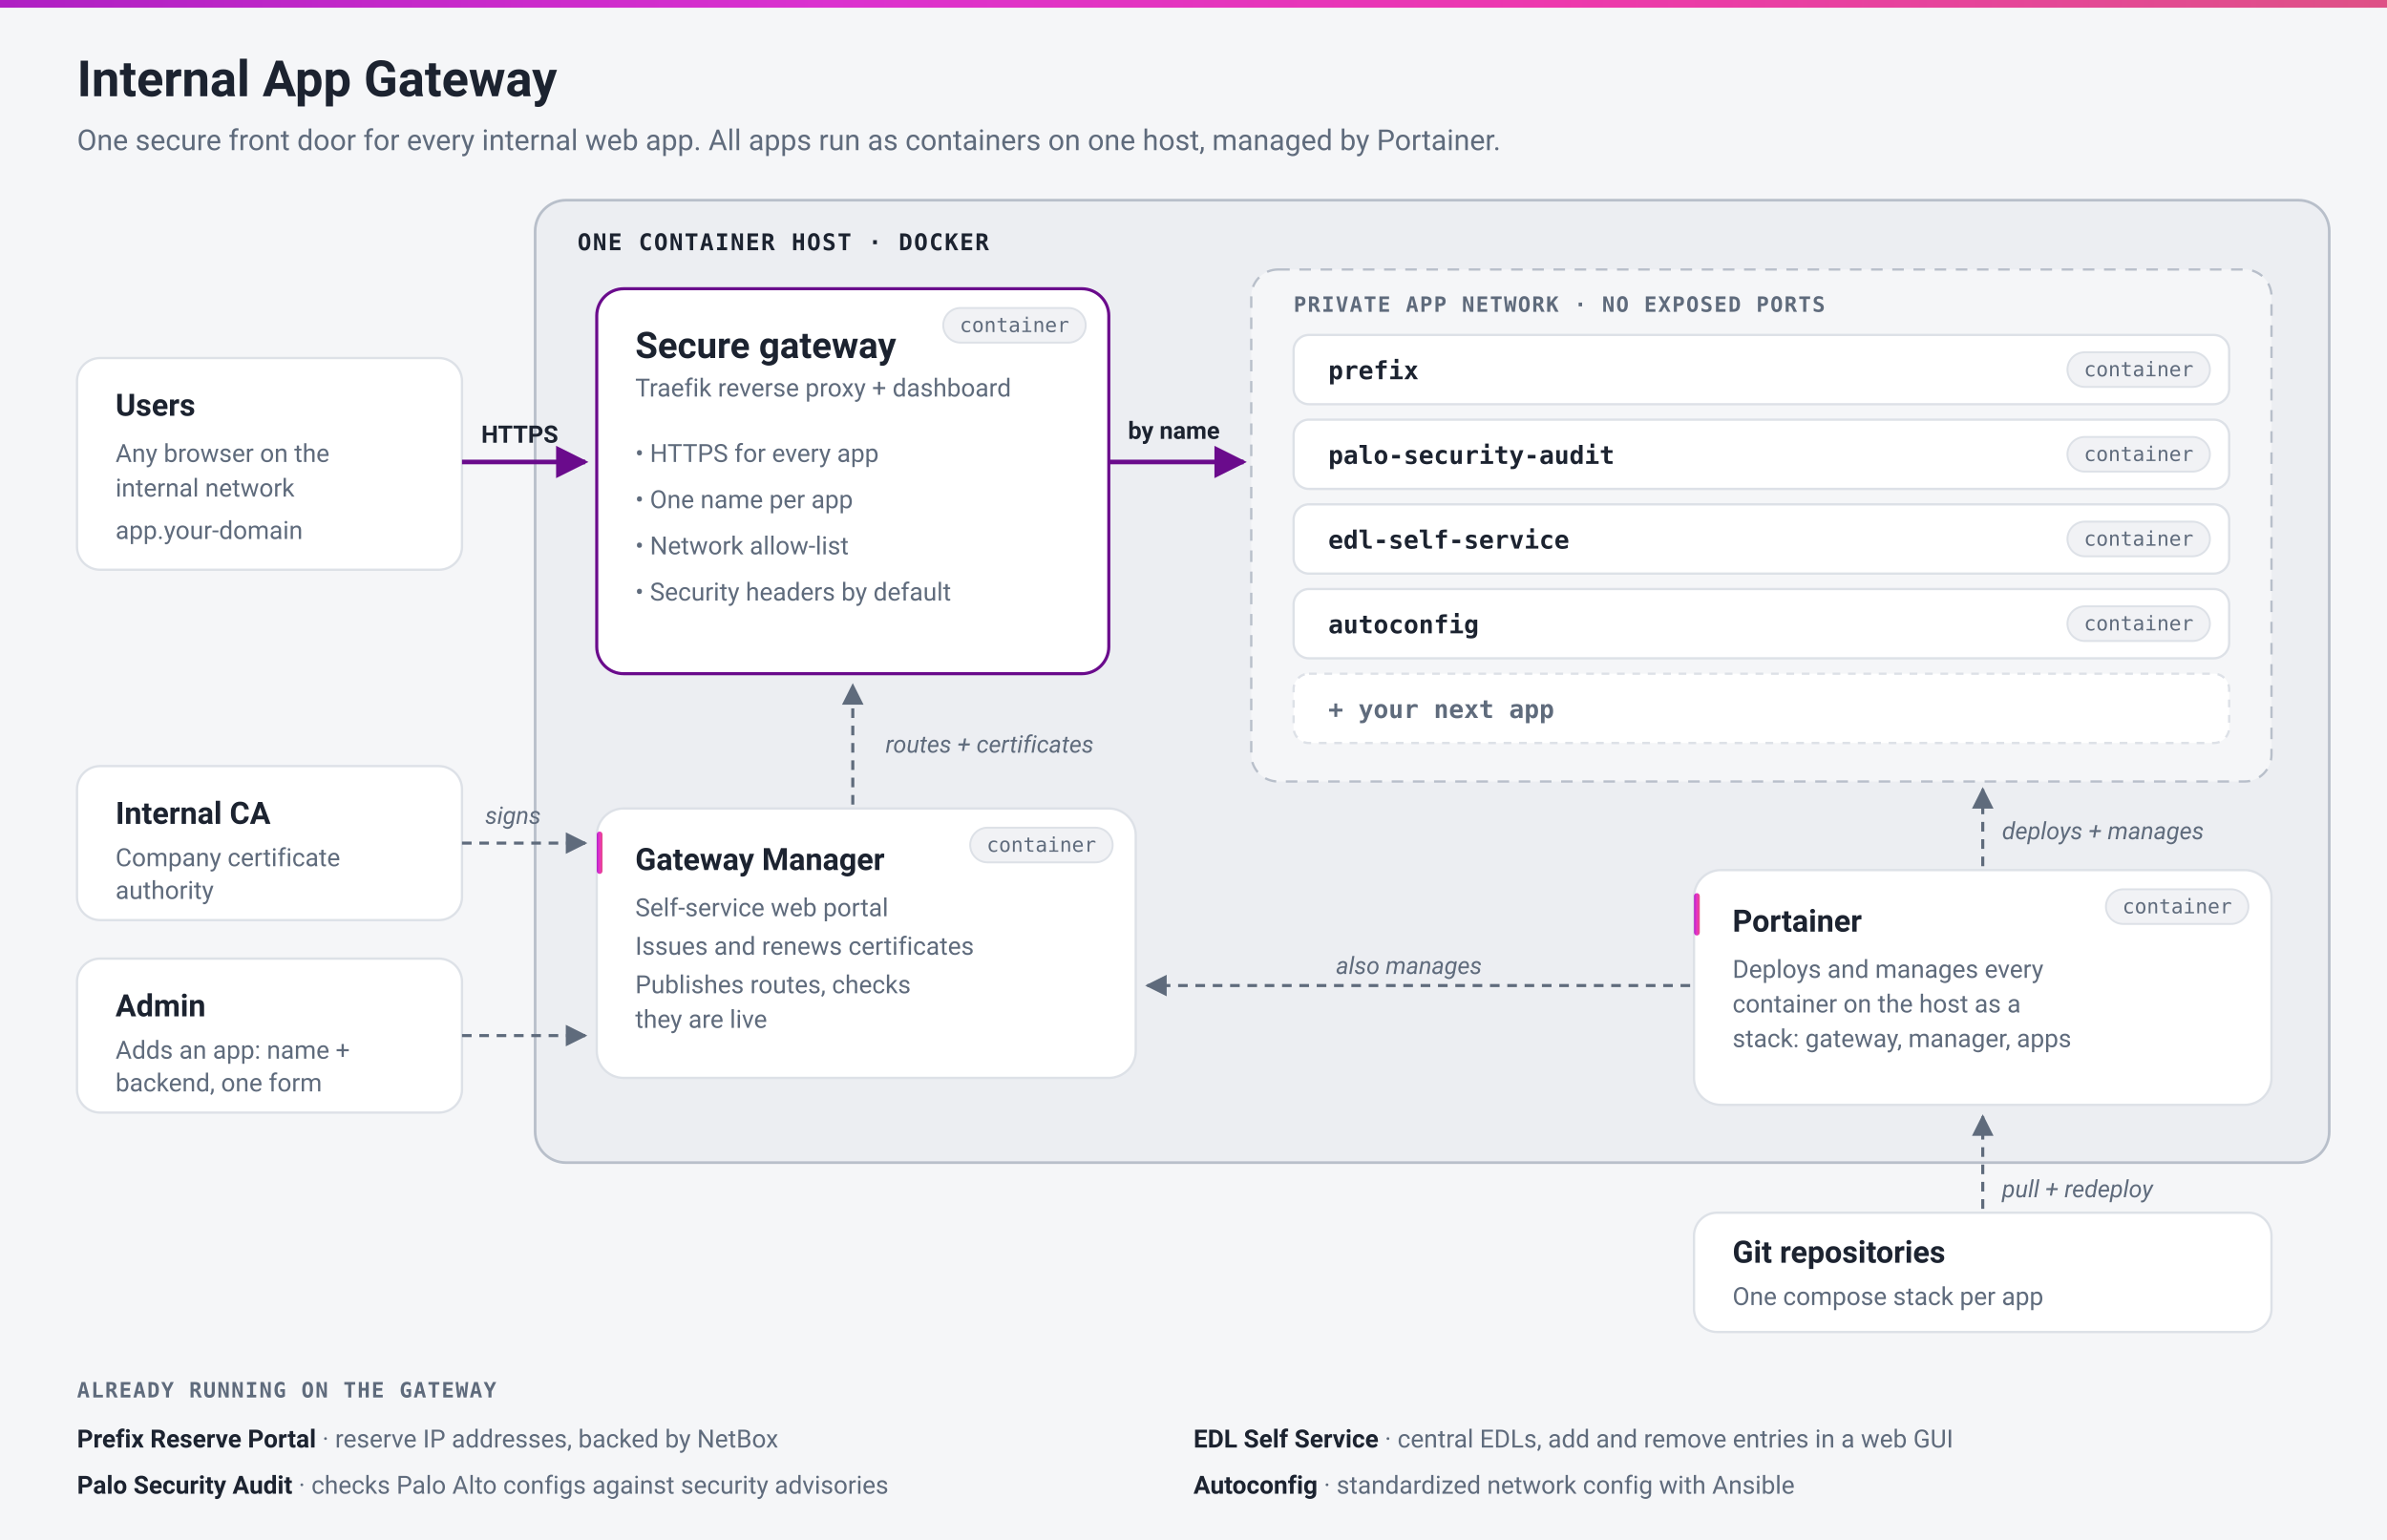
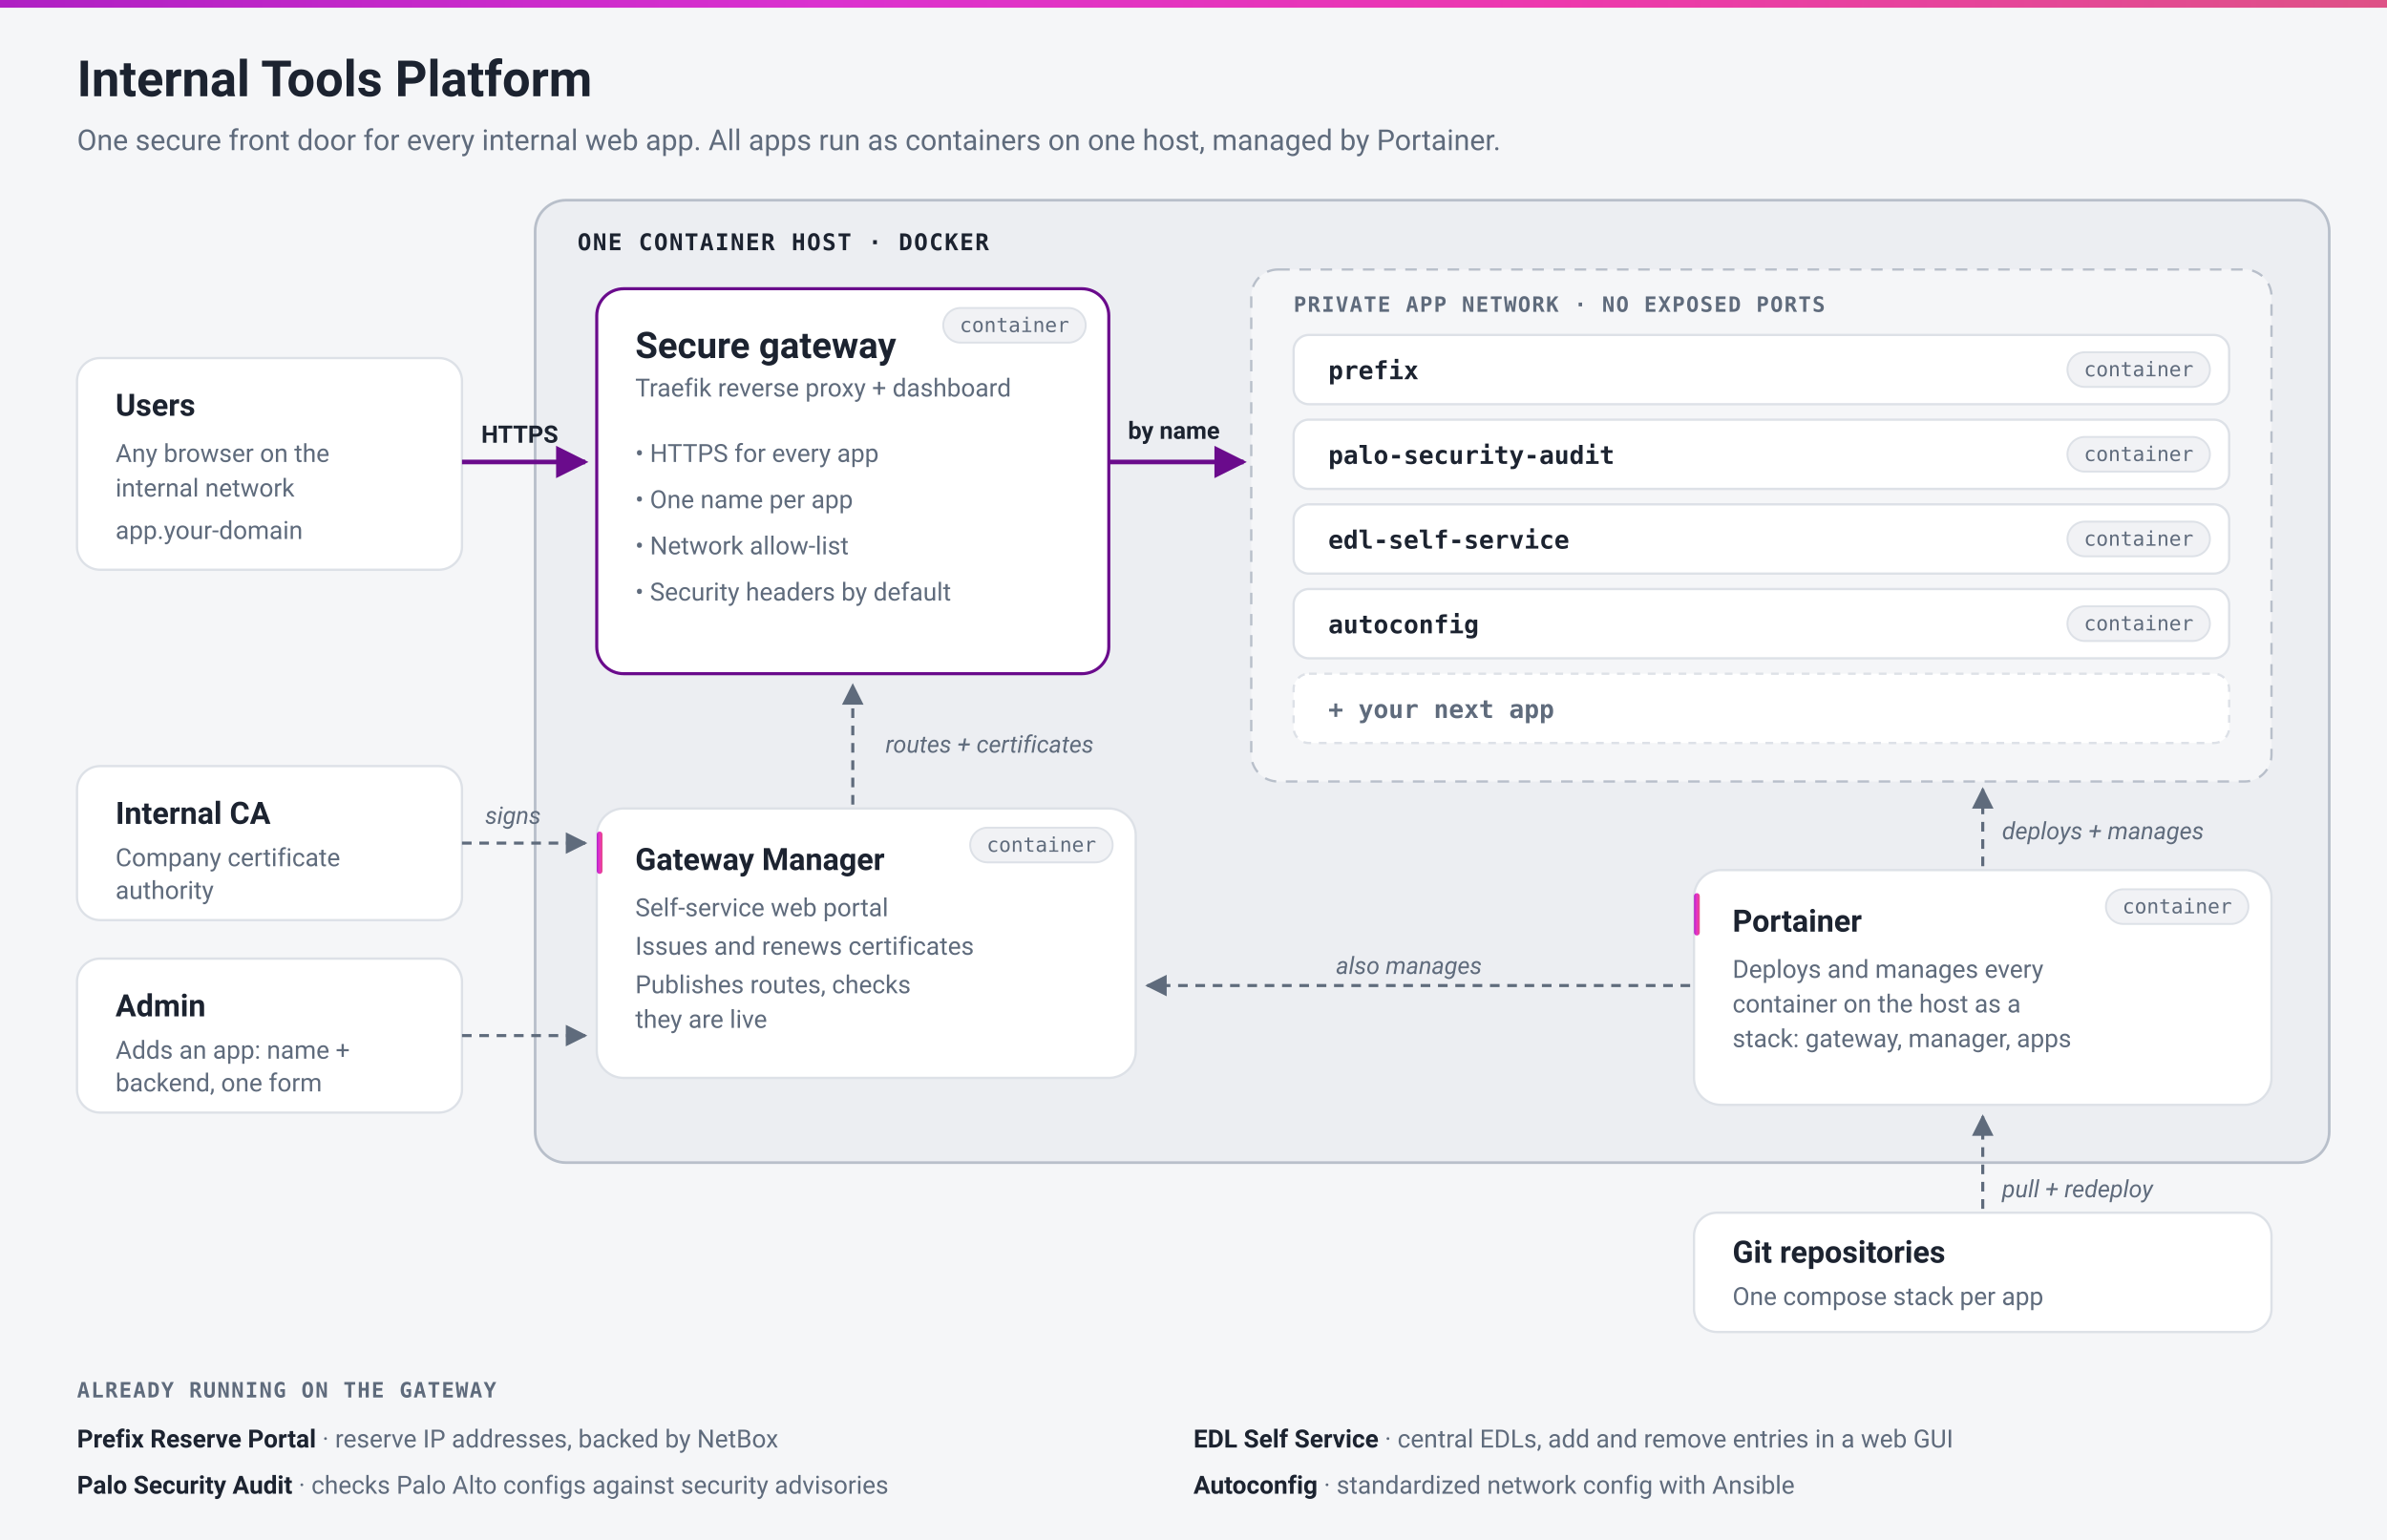
<svg xmlns="http://www.w3.org/2000/svg" width="1240" height="800" viewBox="0 0 1240 800" font-family="system-ui, -apple-system, 'Segoe UI', Roboto, sans-serif">
  <defs>
    <linearGradient id="accent" x1="0" x2="1">
      <stop offset="0" stop-color="#ae20c3" />
      <stop offset=".35" stop-color="#db31cf" />
      <stop offset=".65" stop-color="#ed38ad" />
      <stop offset="1" stop-color="#de5286" />
    </linearGradient>
    <marker id="a-traffic" viewBox="0 0 10 10" refX="9" refY="5" markerWidth="7" markerHeight="7" orient="auto">
      <path d="M0 0L10 5L0 10z" fill="#6a0b8c" />
    </marker>
    <marker id="a-mgmt" viewBox="0 0 10 10" refX="9" refY="5" markerWidth="7" markerHeight="7" orient="auto">
      <path d="M0 0L10 5L0 10z" fill="#5f6b7c" />
    </marker>
    <style>
      .box { fill: #fff; stroke: #dde1e7; stroke-width: 1.2; }
      .hero { fill: #fff; stroke: #6a0b8c; stroke-width: 1.6; }
      .host { fill: #eceef2; stroke: #b8bfca; stroke-width: 1.4; }
      .title { font-size: 16px; font-weight: 650; fill: #1c2330; }
      .big { font-size: 19px; font-weight: 700; fill: #1c2330; }
      .text { font-size: 13px; fill: #5f6b7c; }
      .app { font-family: ui-monospace, SFMono-Regular, Menlo, Consolas, monospace; font-size: 13px; font-weight: 600; fill: #1c2330; }
      .label { font-size: 12.5px; fill: #1c2330; font-weight: 600; }
      .mlabel { font-size: 12.5px; fill: #5f6b7c; font-style: italic; }
      .zone { fill: #f5f6f8; stroke: #b8bfca; stroke-width: 1.2; stroke-dasharray: 6 5; }
      .zonetitle { font-family: ui-monospace, SFMono-Regular, Menlo, Consolas, monospace; font-size: 11px; letter-spacing: .06em; fill: #5f6b7c; font-weight: 600; }
      .hosttitle { font-family: ui-monospace, SFMono-Regular, Menlo, Consolas, monospace; font-size: 12px; letter-spacing: .06em; fill: #1c2330; font-weight: 700; }
      .traffic { stroke: #6a0b8c; stroke-width: 2.4; fill: none; marker-end: url(#a-traffic); }
      .mgmt { stroke: #5f6b7c; stroke-width: 1.6; fill: none; stroke-dasharray: 5 4; marker-end: url(#a-mgmt); }
      .tag { fill: #f1f2f5; stroke: #dde1e7; stroke-width: 1; }
      .tagtext { font-family: ui-monospace, SFMono-Regular, Menlo, Consolas, monospace; font-size: 10.5px; fill: #5f6b7c; }
      .lblbg { fill: #eceef2; }
    </style>
  </defs>
  <rect width="1240" height="800" fill="#f5f6f8" />
  <rect width="1240" height="4" fill="url(#accent)" />
-   <text x="40" y="50" font-size="26" font-weight="700" fill="#1c2330">Internal App Gateway</text>
+   <text x="40" y="50" font-size="26" font-weight="700" fill="#1c2330">Internal Tools Platform</text>
  <text x="40" y="78" font-size="15" fill="#5f6b7c">One secure front door for every internal web app. All apps run as containers on one host, managed by Portainer.</text>
  <rect x="40" y="186" width="200" height="110" rx="12" class="box" />
  <text x="60" y="216" class="title">Users</text>
  <text x="60" y="240" class="text">Any browser on the</text>
  <text x="60" y="258" class="text">internal network</text>
  <text x="60" y="280" class="text">app.your-domain</text>
  <rect x="40" y="398" width="200" height="80" rx="12" class="box" />
  <text x="60" y="428" class="title">Internal CA</text>
  <text x="60" y="450" class="text">Company certificate</text>
  <text x="60" y="467" class="text">authority</text>
  <rect x="40" y="498" width="200" height="80" rx="12" class="box" />
  <text x="60" y="528" class="title">Admin</text>
  <text x="60" y="550" class="text">Adds an app: name +</text>
  <text x="60" y="567" class="text">backend, one form</text>
  <rect x="278" y="104" width="932" height="500" rx="16" class="host" />
  <text x="300" y="130" class="hosttitle">ONE CONTAINER HOST · DOCKER</text>
  <rect x="310" y="150" width="266" height="200" rx="14" class="hero" />
  <rect x="490" y="160" width="74" height="18" rx="9" class="tag" />
  <text x="527" y="172.5" text-anchor="middle" class="tagtext">container</text>
  <text x="330" y="186" class="big">Secure gateway</text>
  <text x="330" y="206" class="text">Traefik reverse proxy + dashboard</text>
  <text x="330" y="240" class="text">•  HTTPS for every app</text>
  <text x="330" y="264" class="text">•  One name per app</text>
  <text x="330" y="288" class="text">•  Network allow-list</text>
  <text x="330" y="312" class="text">•  Security headers by default</text>
  <path d="M240 240 L304 240" class="traffic" />
  <text x="250" y="230" class="label">HTTPS</text>
  <rect x="650" y="140" width="530" height="266" rx="14" class="zone" />
  <text x="672" y="162" class="zonetitle">PRIVATE APP NETWORK · NO EXPOSED PORTS</text>
  <rect x="672" y="174" width="486" height="36" rx="8" class="box" />
  <text x="690" y="197" class="app">prefix</text>
  <rect x="1074" y="183" width="74" height="18" rx="9" class="tag" />
  <text x="1111" y="195.5" text-anchor="middle" class="tagtext">container</text>
  <rect x="672" y="218" width="486" height="36" rx="8" class="box" />
  <text x="690" y="241" class="app">palo-security-audit</text>
  <rect x="1074" y="227" width="74" height="18" rx="9" class="tag" />
  <text x="1111" y="239.5" text-anchor="middle" class="tagtext">container</text>
  <rect x="672" y="262" width="486" height="36" rx="8" class="box" />
  <text x="690" y="285" class="app">edl-self-service</text>
  <rect x="1074" y="271" width="74" height="18" rx="9" class="tag" />
  <text x="1111" y="283.5" text-anchor="middle" class="tagtext">container</text>
  <rect x="672" y="306" width="486" height="36" rx="8" class="box" />
  <text x="690" y="329" class="app">autoconfig</text>
  <rect x="1074" y="315" width="74" height="18" rx="9" class="tag" />
  <text x="1111" y="327.5" text-anchor="middle" class="tagtext">container</text>
  <rect x="672" y="350" width="486" height="36" rx="8" class="box" stroke-dasharray="4 4" />
  <text x="690" y="373" class="app" style="fill:#5f6b7c">+ your next app</text>
  <path d="M576 240 L646 240" class="traffic" />
  <text x="586" y="228" class="label">by name</text>
  <rect x="310" y="420" width="280" height="140" rx="14" class="box" />
  <rect x="310" y="432" width="3" height="22" rx="1.5" fill="url(#accent)" />
  <rect x="504" y="430" width="74" height="18" rx="9" class="tag" />
  <text x="541" y="442.5" text-anchor="middle" class="tagtext">container</text>
  <text x="330" y="452" class="title">Gateway Manager</text>
  <text x="330" y="476" class="text">Self-service web portal</text>
  <text x="330" y="496" class="text">Issues and renews certificates</text>
  <text x="330" y="516" class="text">Publishes routes, checks</text>
  <text x="330" y="534" class="text">they are live</text>
  <path d="M443 418 L443 356" class="mgmt" />
  <rect x="458" y="378" width="132" height="18" rx="3" class="lblbg" />
  <text x="460" y="391" class="mlabel">routes + certificates</text>
  <path d="M240 438 L304 438" class="mgmt" />
  <text x="252" y="428" class="mlabel">signs</text>
  <path d="M240 538 L304 538" class="mgmt" />
  <rect x="880" y="452" width="300" height="122" rx="14" class="box" />
  <rect x="880" y="464" width="3" height="22" rx="1.5" fill="url(#accent)" />
  <rect x="1094" y="462" width="74" height="18" rx="9" class="tag" />
  <text x="1131" y="474.5" text-anchor="middle" class="tagtext">container</text>
  <text x="900" y="484" class="title">Portainer</text>
  <text x="900" y="508" class="text">Deploys and manages every</text>
  <text x="900" y="526" class="text">container on the host as a</text>
  <text x="900" y="544" class="text">stack: gateway, manager, apps</text>
  <path d="M1030 450 L1030 410" class="mgmt" />
  <text x="1040" y="436" class="mlabel">deploys + manages</text>
  <path d="M878 512 L596 512" class="mgmt" />
  <rect x="690" y="494" width="96" height="16" rx="3" class="lblbg" />
  <text x="694" y="506" class="mlabel">also manages</text>
  <rect x="880" y="630" width="300" height="62" rx="12" class="box" />
  <text x="900" y="656" class="title">Git repositories</text>
  <text x="900" y="678" class="text">One compose stack per app</text>
  <path d="M1030 628 L1030 580" class="mgmt" />
  <text x="1040" y="622" class="mlabel">pull + redeploy</text>
  <text x="40" y="726" class="zonetitle">ALREADY RUNNING ON THE GATEWAY</text>
  <text x="40" y="752" font-size="13" fill="#5f6b7c">
    <tspan font-weight="600" fill="#1c2330">Prefix Reserve Portal</tspan>  ·  reserve IP addresses, backed by NetBox</text>
  <text x="40" y="776" font-size="13" fill="#5f6b7c">
    <tspan font-weight="600" fill="#1c2330">Palo Security Audit</tspan>  ·  checks Palo Alto configs against security advisories</text>
  <text x="620" y="752" font-size="13" fill="#5f6b7c">
    <tspan font-weight="600" fill="#1c2330">EDL Self Service</tspan>  ·  central EDLs, add and remove entries in a web GUI</text>
  <text x="620" y="776" font-size="13" fill="#5f6b7c">
    <tspan font-weight="600" fill="#1c2330">Autoconfig</tspan>  ·  standardized network config with Ansible</text>
</svg>
